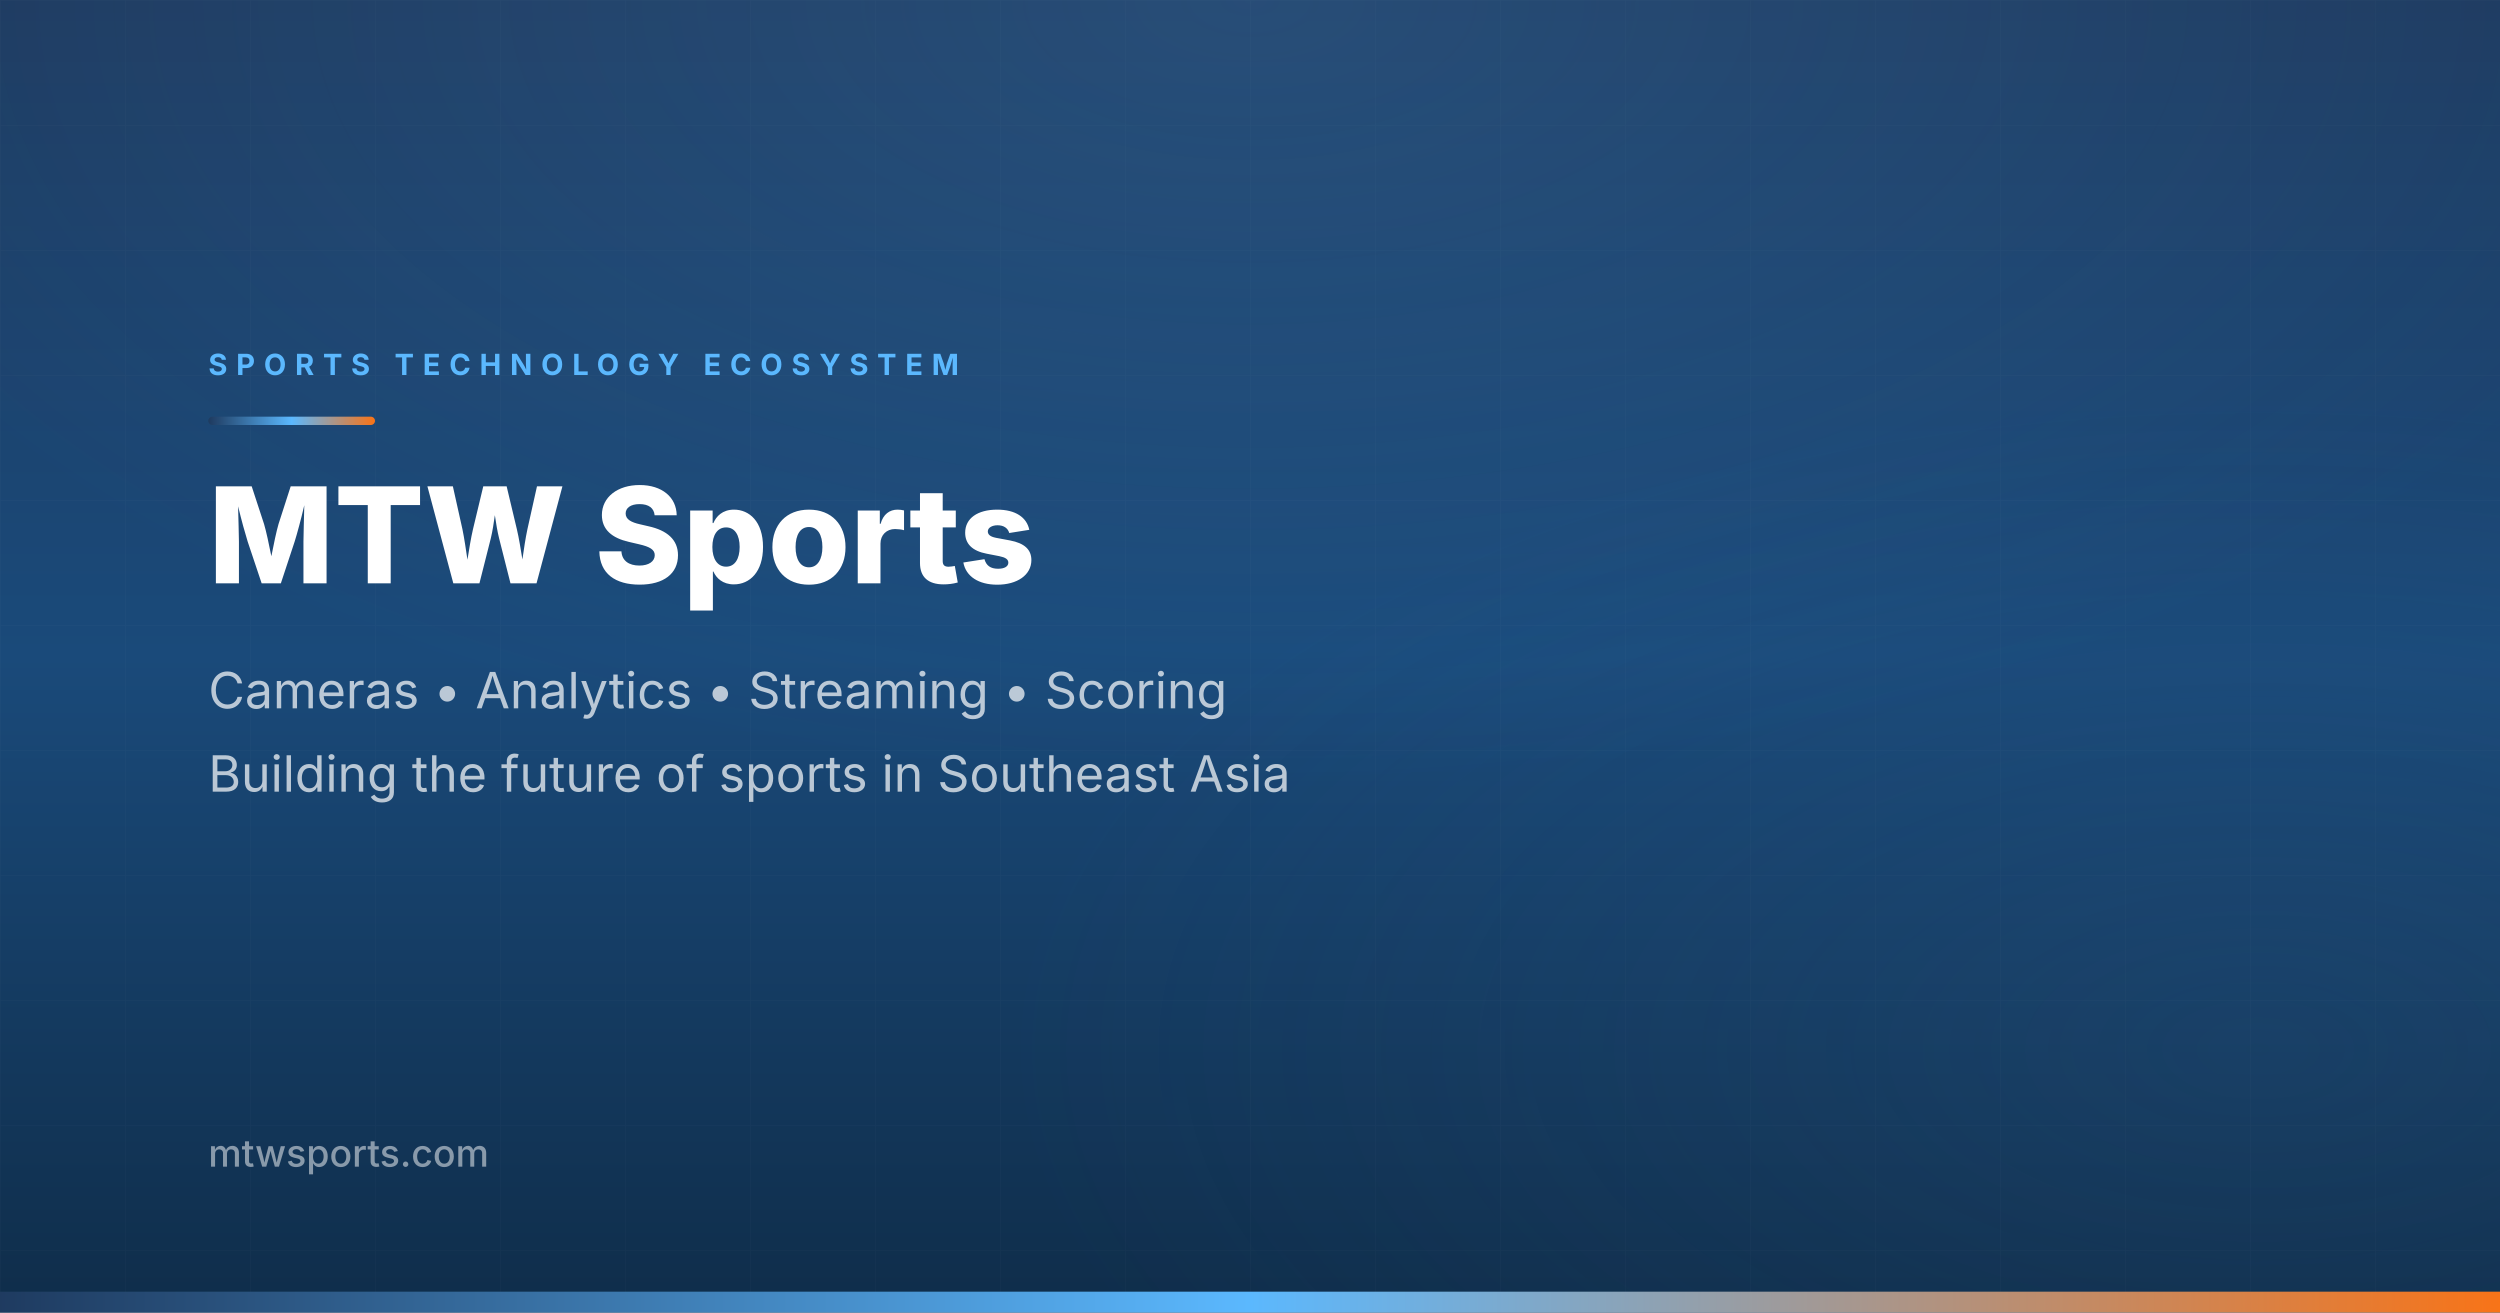
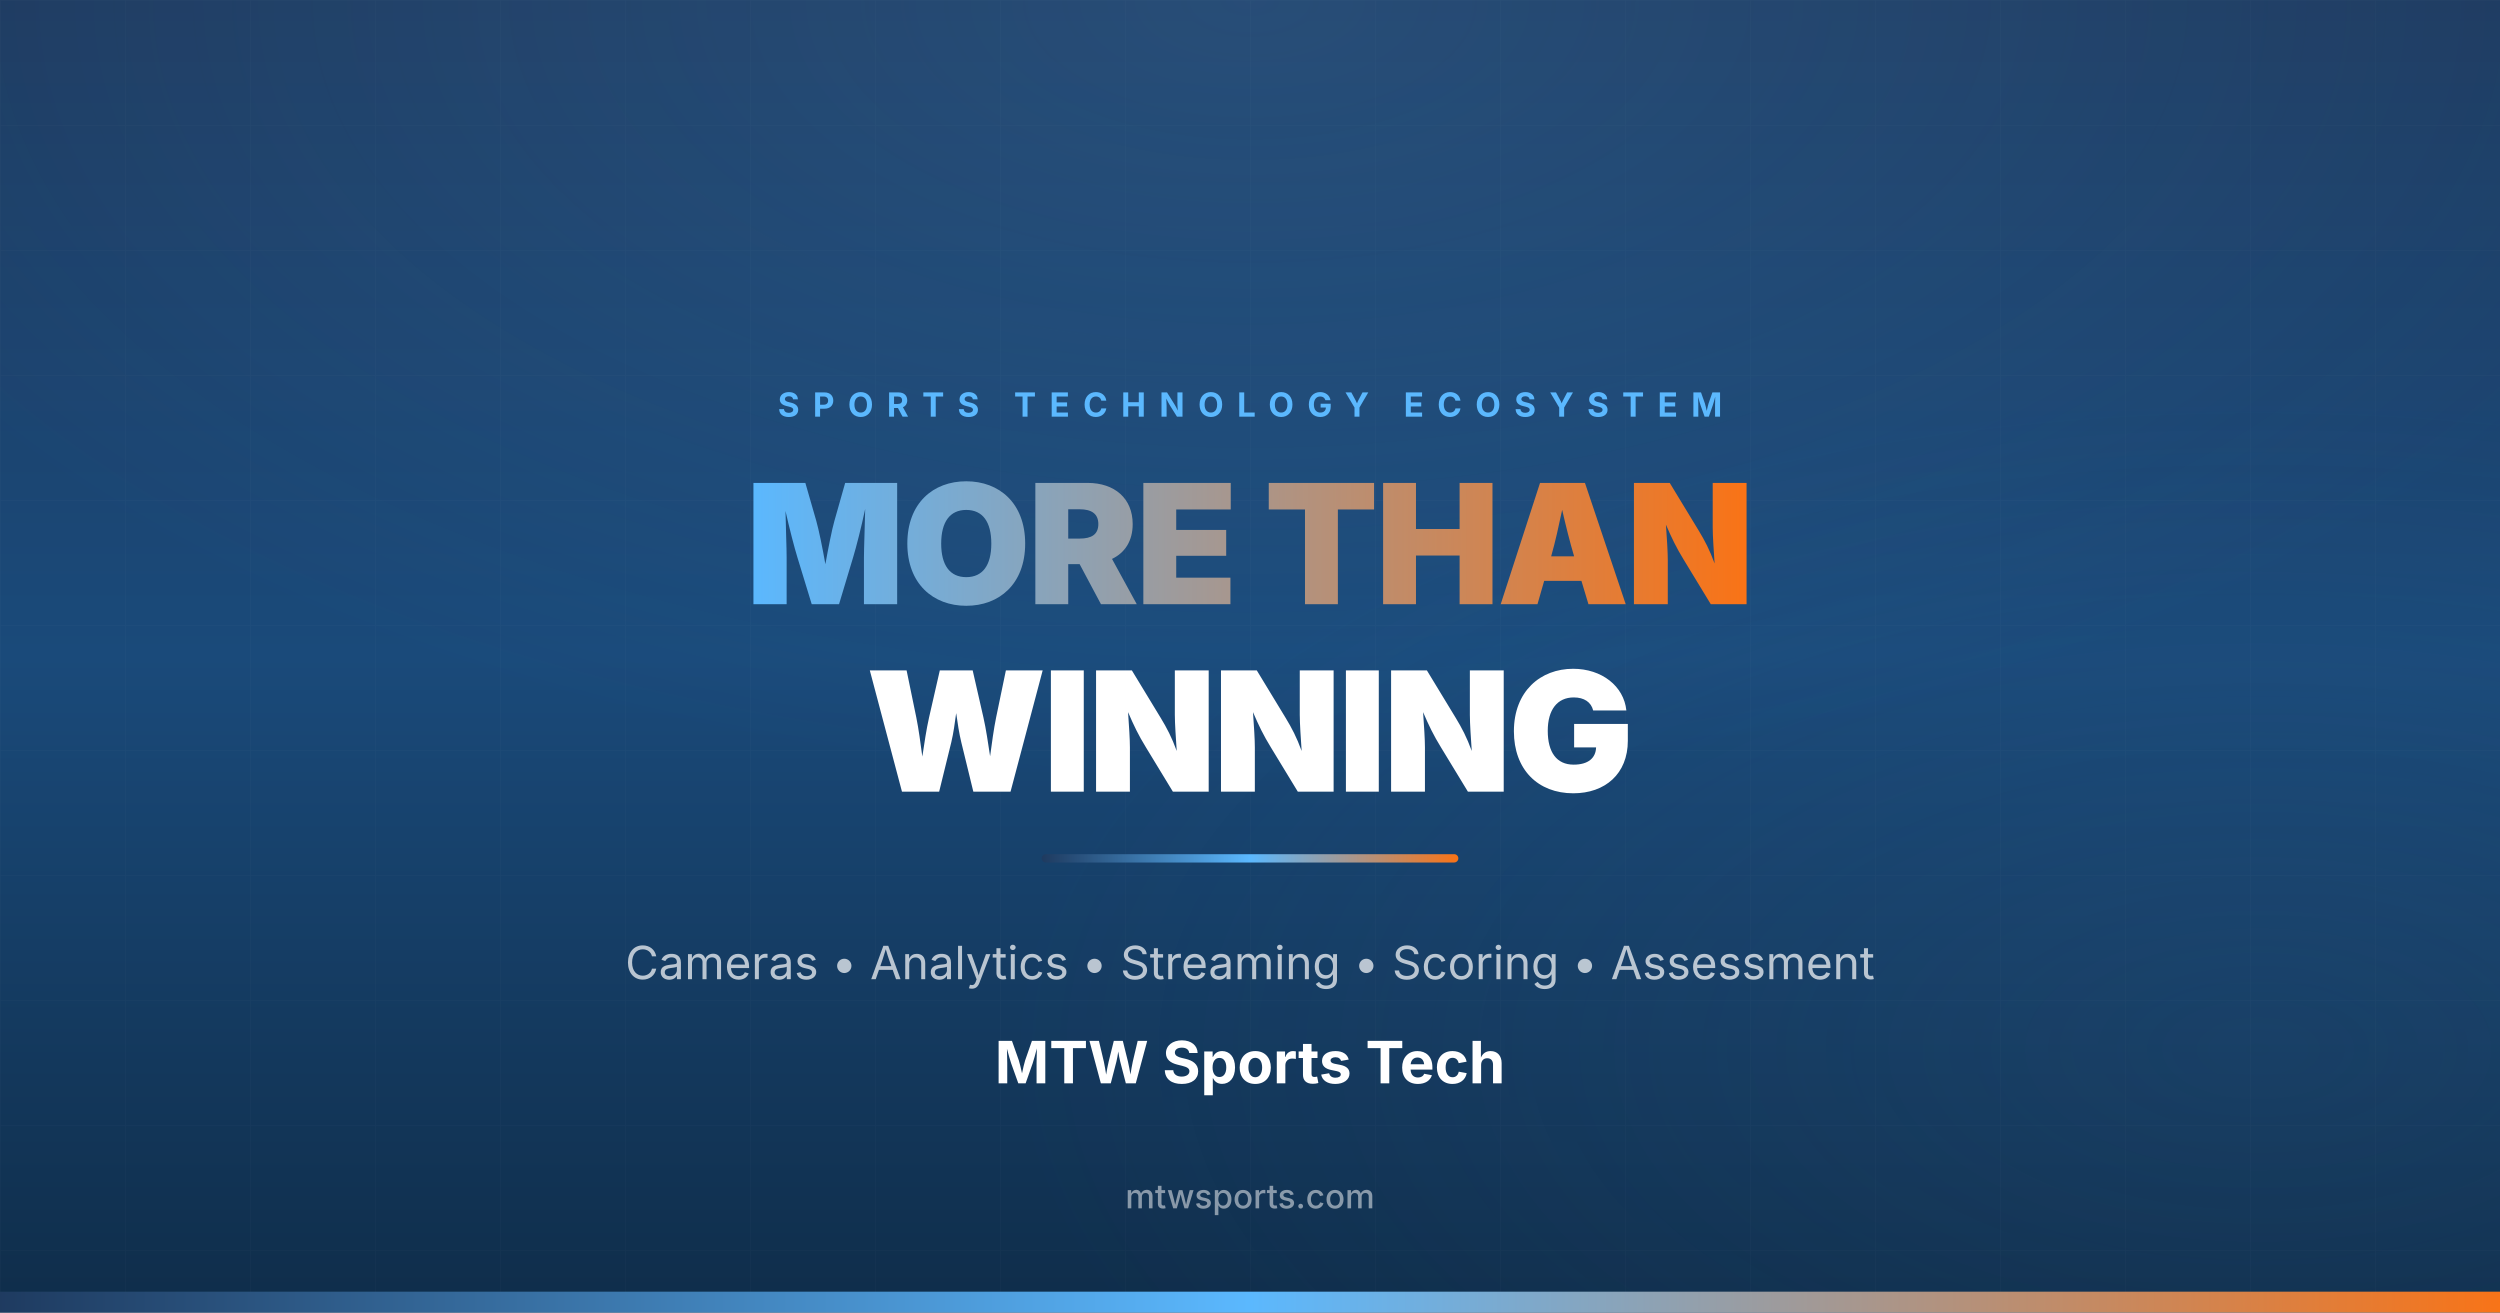
<svg xmlns="http://www.w3.org/2000/svg" width="1200" height="630" viewBox="0 0 1200 630" fill="none">
  <defs>
    <linearGradient id="bgGradient" x1="0%" y1="0%" x2="0%" y2="100%">
      <stop offset="0%" style="stop-color:#1E3A5F" />
      <stop offset="50%" style="stop-color:#1a4a7a" />
      <stop offset="100%" style="stop-color:#0f2d4a" />
    </linearGradient>
    <radialGradient id="glow1" cx="50%" cy="0%" r="60%">
      <stop offset="0%" style="stop-color:#5bb8fe;stop-opacity:0.15" />
      <stop offset="100%" style="stop-color:#5bb8fe;stop-opacity:0" />
    </radialGradient>
    <radialGradient id="glow2" cx="90%" cy="80%" r="50%">
      <stop offset="0%" style="stop-color:#2e5c8a;stop-opacity:0.2" />
      <stop offset="100%" style="stop-color:#2e5c8a;stop-opacity:0" />
    </radialGradient>
    <linearGradient id="accentGradient" x1="0%" y1="0%" x2="100%" y2="0%">
      <stop offset="0%" style="stop-color:#1E3A5F" />
      <stop offset="50%" style="stop-color:#5bb8fe" />
      <stop offset="100%" style="stop-color:#F97316" />
    </linearGradient>
+     <linearGradient id="mtwGradient" x1="0%" y1="0%" x2="100%" y2="0%">
+       <stop offset="0%" style="stop-color:#5bb8fe" />
+       <stop offset="100%" style="stop-color:#F97316" />
+     </linearGradient>
  </defs>
  <rect width="1200" height="630" fill="url(#bgGradient)" />
  <rect width="1200" height="630" fill="url(#glow1)" />
  <rect width="1200" height="630" fill="url(#glow2)" />
  <pattern id="grid" width="60" height="60" patternUnits="userSpaceOnUse">
    <path d="M 60 0 L 0 0 0 60" fill="none" stroke="white" stroke-width="0.5" stroke-opacity="0.03" />
  </pattern>
  <rect width="1200" height="630" fill="url(#grid)" />
-   <rect x="100" y="200" width="80" height="4" rx="2" fill="url(#accentGradient)" />
-   <text x="100" y="180" fill="#5bb8fe" font-family="Inter, system-ui, sans-serif" font-size="14" font-weight="700" letter-spacing="0.3em">SPORTS TECHNOLOGY ECOSYSTEM</text>
-   <text x="100" y="280" fill="white" font-family="Inter, system-ui, sans-serif" font-size="64" font-weight="800">MTW Sports</text>
-   <text x="100" y="340" fill="rgba(255,255,255,0.7)" font-family="Inter, system-ui, sans-serif" font-size="24" font-weight="400">Cameras • Analytics • Streaming • Scoring</text>
-   <text x="100" y="380" fill="rgba(255,255,255,0.7)" font-family="Inter, system-ui, sans-serif" font-size="24" font-weight="400">Building the future of sports in Southeast Asia</text>
+   <text x="600" y="200" text-anchor="middle" fill="#5bb8fe" font-family="Inter, system-ui, sans-serif" font-size="16" font-weight="700" letter-spacing="0.4em">SPORTS TECHNOLOGY ECOSYSTEM</text>
+   <text x="600" y="290" text-anchor="middle" fill="url(#mtwGradient)" font-family="Inter, system-ui, sans-serif" font-size="80" font-weight="900" letter-spacing="-0.02em">MORE THAN</text>
+   <text x="600" y="380" text-anchor="middle" fill="white" font-family="Inter, system-ui, sans-serif" font-size="80" font-weight="900" letter-spacing="-0.02em">WINNING</text>
+   <rect x="500" y="410" width="200" height="4" rx="2" fill="url(#accentGradient)" />
+   <text x="600" y="470" text-anchor="middle" fill="rgba(255,255,255,0.7)" font-family="Inter, system-ui, sans-serif" font-size="22" font-weight="400">Cameras • Analytics • Streaming • Scoring • Assessment</text>
+   <text x="600" y="520" text-anchor="middle" fill="white" font-family="Inter, system-ui, sans-serif" font-size="28" font-weight="700">MTW Sports Tech</text>
  <rect x="0" y="620" width="1200" height="10" fill="url(#accentGradient)" />
-   <text x="100" y="560" fill="rgba(255,255,255,0.5)" font-family="Inter, system-ui, sans-serif" font-size="18" font-weight="500">mtwsports.com</text>
+   <text x="600" y="580" text-anchor="middle" fill="rgba(255,255,255,0.5)" font-family="Inter, system-ui, sans-serif" font-size="16" font-weight="500">mtwsports.com</text>
</svg>
